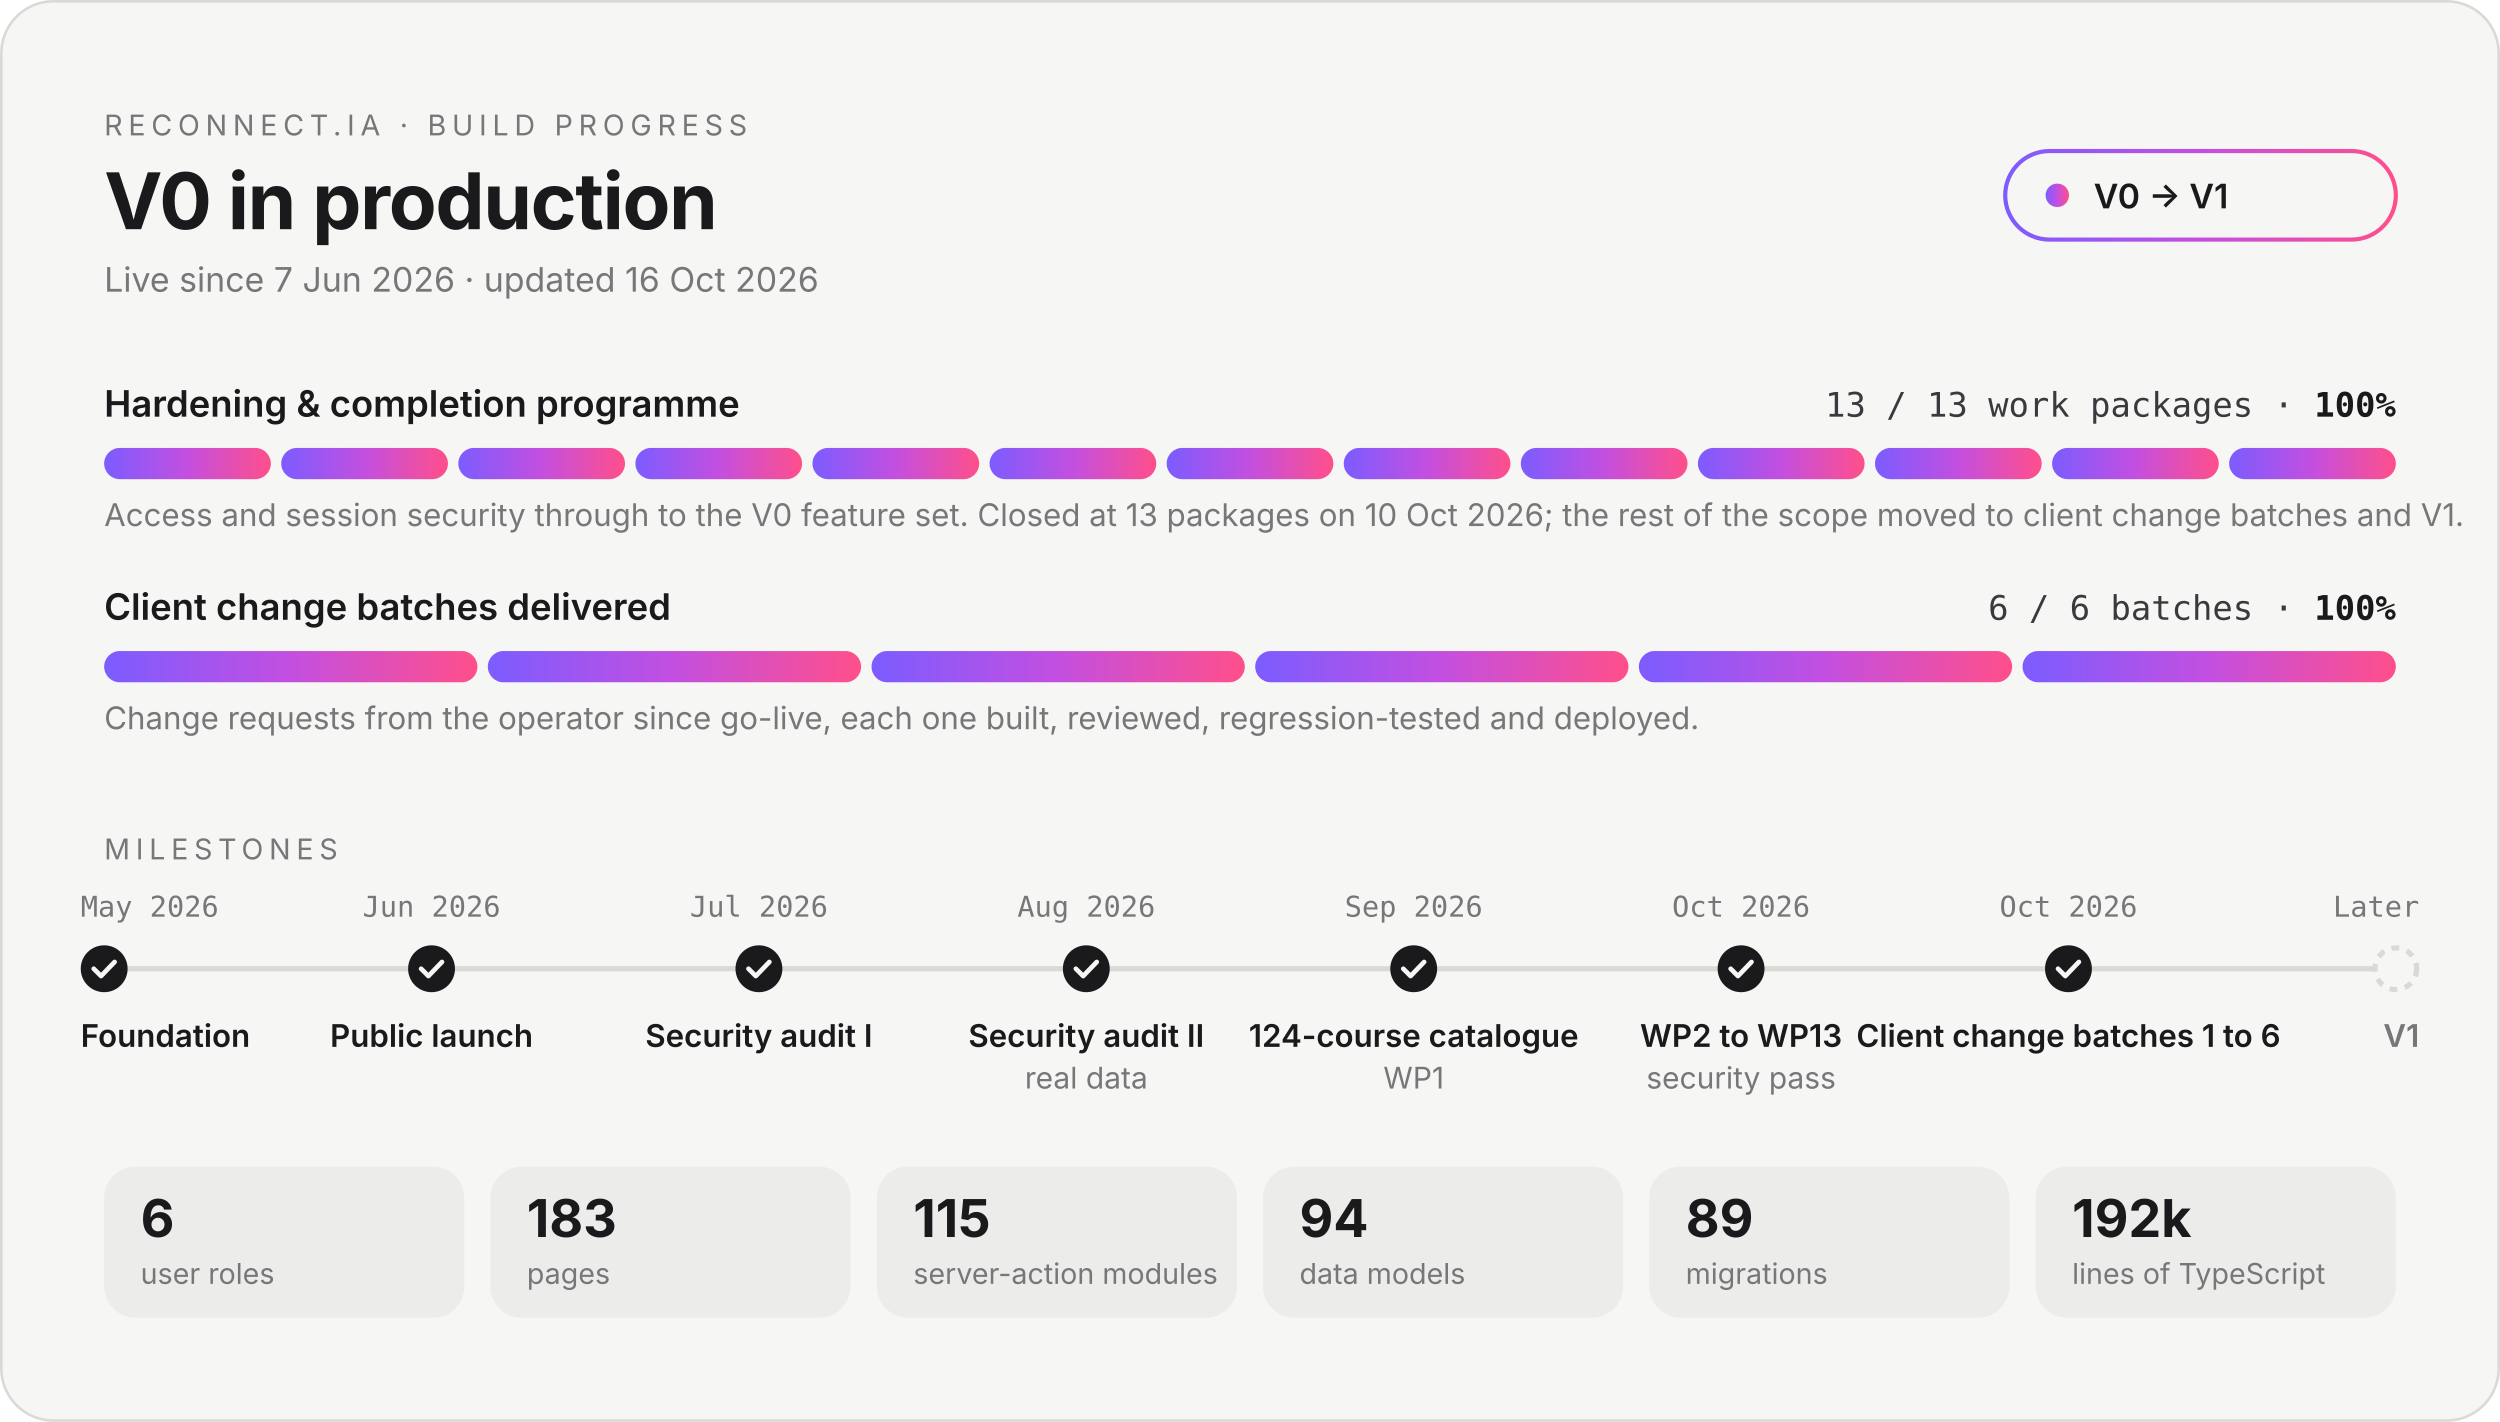
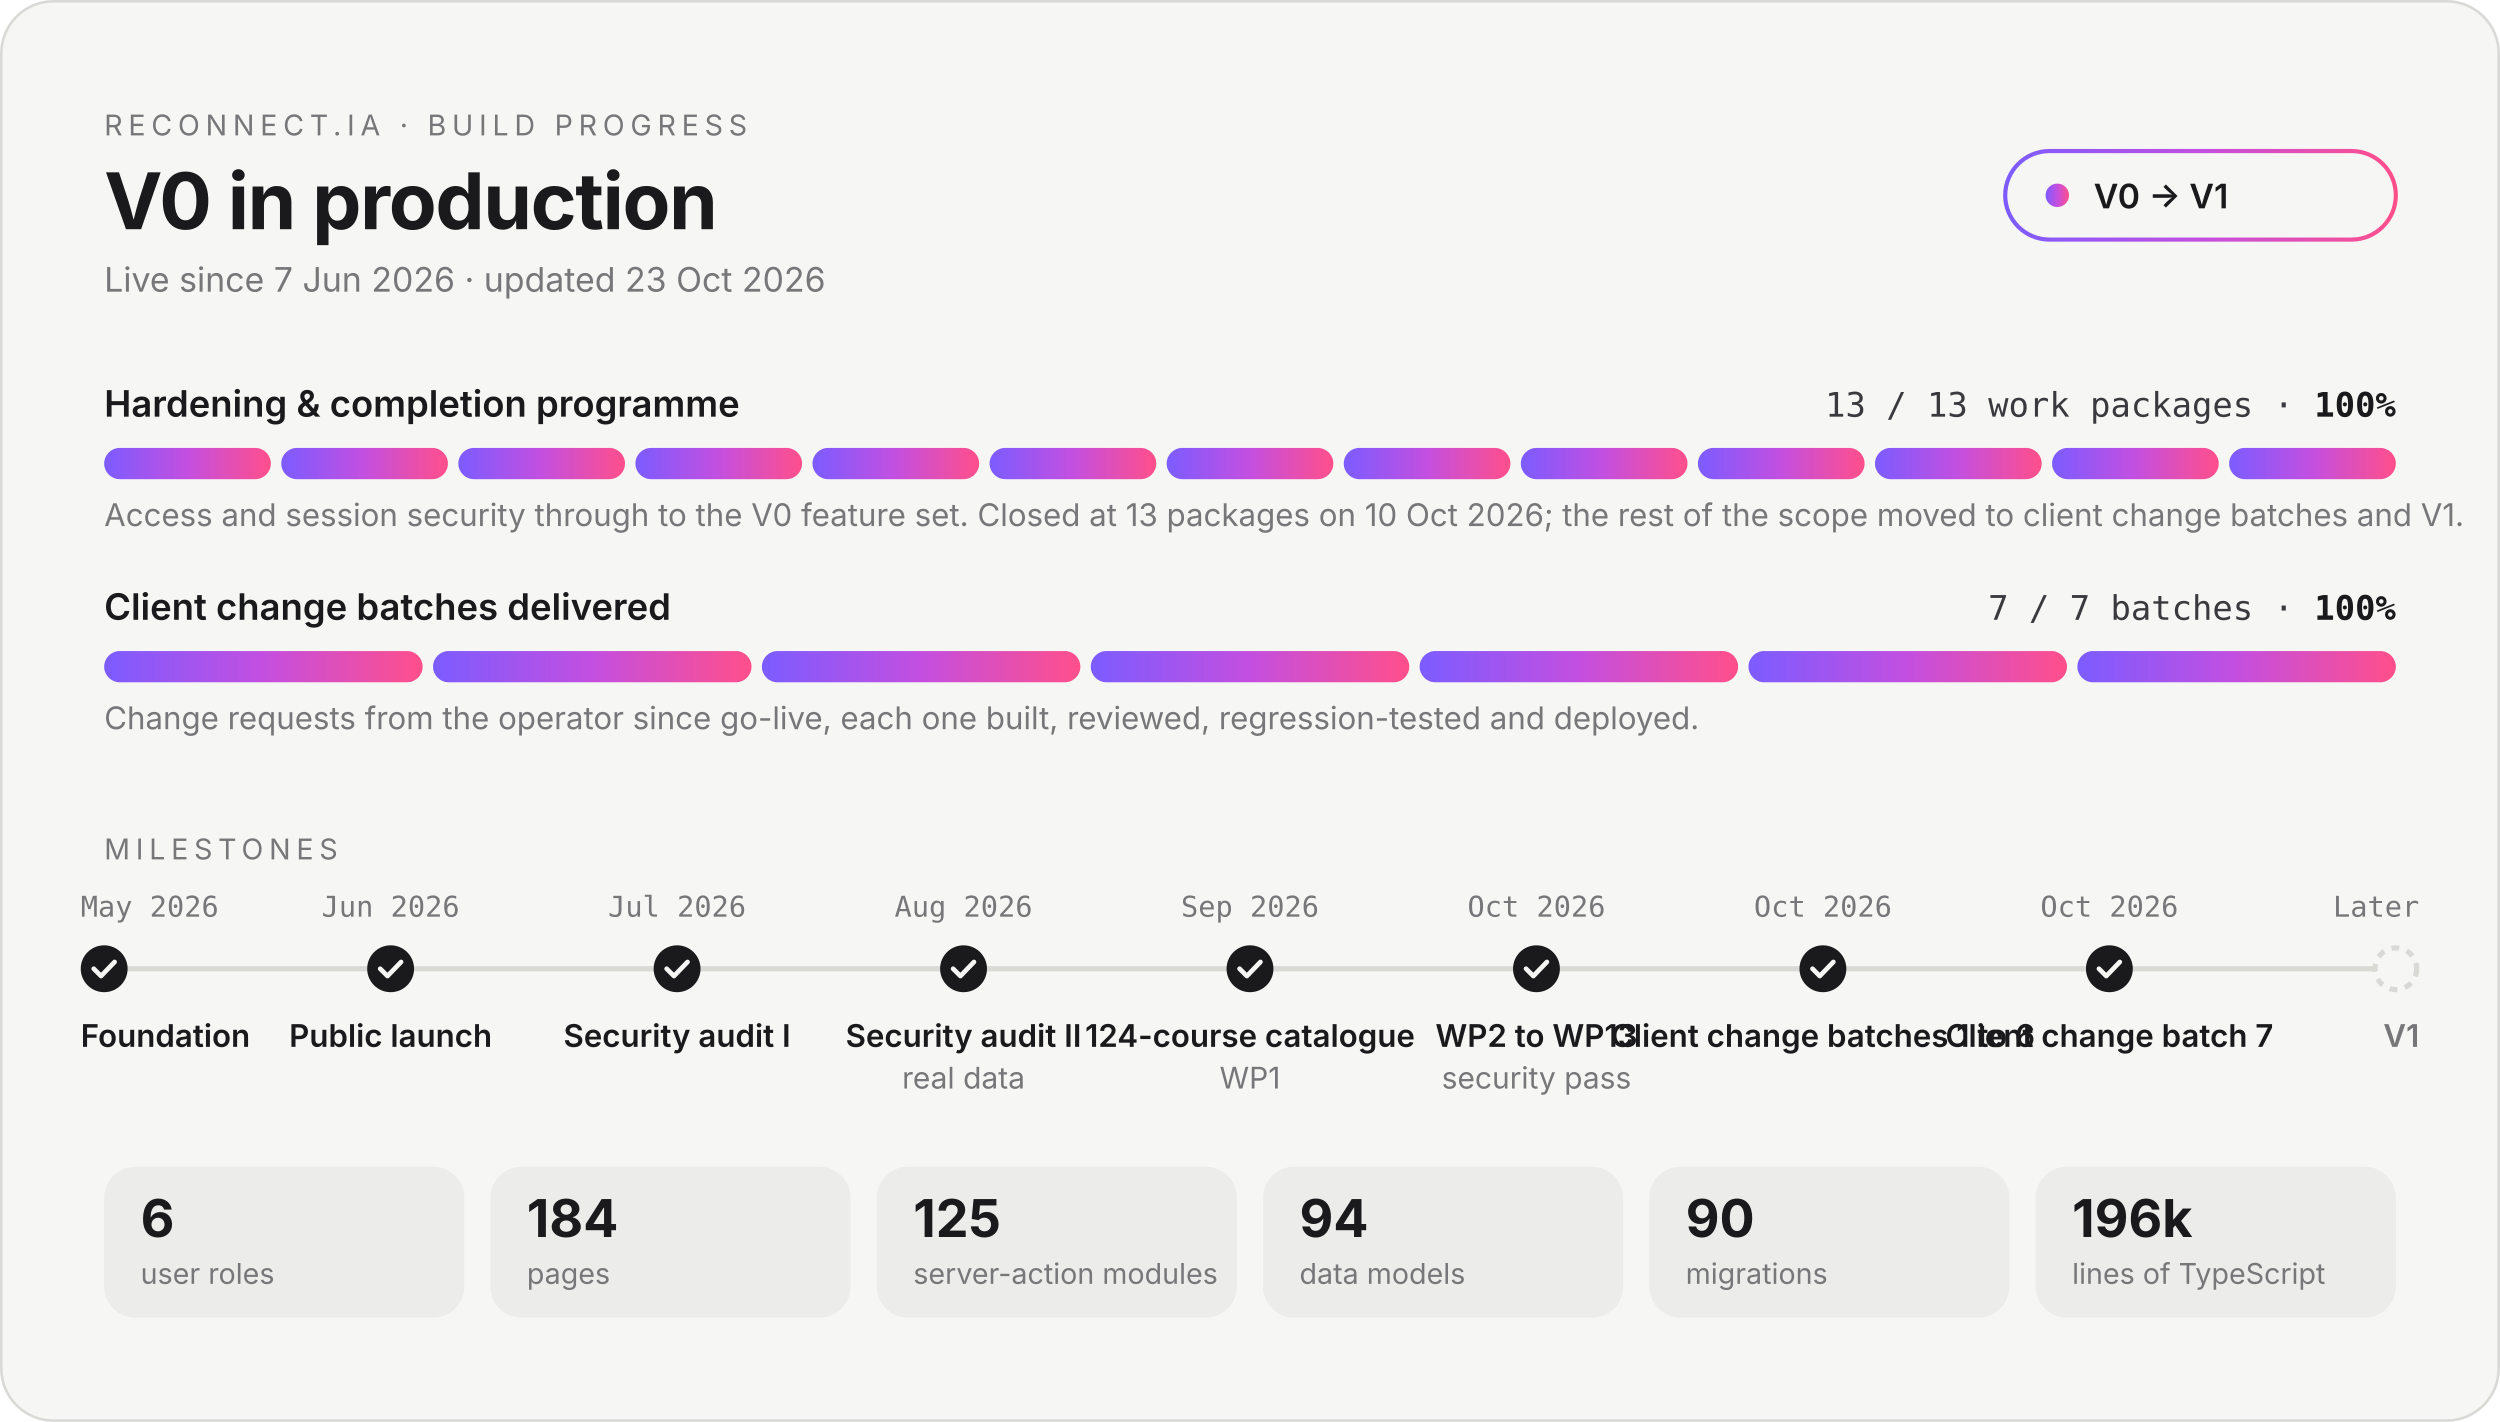
<svg xmlns="http://www.w3.org/2000/svg" width="960" height="546" viewBox="0 0 960 546" role="img" aria-label="Reconnect.iA build progress">
  <defs>
    <linearGradient id="gL" x1="0" x2="1" y1="0" y2="0">
      <stop offset="0" stop-color="#7C5CFF" />
      <stop offset="0.5" stop-color="#C34FE0" />
      <stop offset="1" stop-color="#FF4F8B" />
    </linearGradient>
  </defs>
  <rect x="0.5" y="0.5" width="959" height="545" rx="20" fill="#F6F6F4" stroke="#D9D9D6" />
  <text x="40" y="52" font-family="Inter, -apple-system, 'Segoe UI', Helvetica, Arial, sans-serif" font-size="11" letter-spacing="2.2" fill="#77777A">RECONNECT.IA · BUILD PROGRESS</text>
  <text x="40" y="88" font-family="Inter, -apple-system, 'Segoe UI', Helvetica, Arial, sans-serif" font-size="30" font-weight="700" letter-spacing="-0.5" fill="#1A1A1C">V0 in production</text>
-   <text x="40" y="112" font-family="Inter, -apple-system, 'Segoe UI', Helvetica, Arial, sans-serif" font-size="13" fill="#77777A">Live since 7 Jun 2026 · updated 16 Oct 2026</text>
+   <text x="40" y="112" font-family="Inter, -apple-system, 'Segoe UI', Helvetica, Arial, sans-serif" font-size="13" fill="#77777A">Live since 7 Jun 2026 · updated 23 Oct 2026</text>
  <rect x="770" y="58" width="150" height="34" rx="17" fill="none" stroke="url(#gL)" stroke-width="1.6" />
  <circle cx="790" cy="75" r="4.5" fill="url(#gL)">
    <animate attributeName="opacity" values="1;.35;1" dur="2.4s" repeatCount="indefinite" />
  </circle>
  <text x="804" y="80" font-family="Inter, -apple-system, 'Segoe UI', Helvetica, Arial, sans-serif" font-size="13" font-weight="600" fill="#1A1A1C">V0 → V1</text>
  <text x="40" y="160" font-family="Inter, -apple-system, 'Segoe UI', Helvetica, Arial, sans-serif" font-size="14" font-weight="600" fill="#1A1A1C">Hardening &amp; completion programme</text>
  <text x="920" y="160" text-anchor="end" font-family="'JetBrains Mono', ui-monospace, SFMono-Regular, Consolas, monospace" font-size="13" fill="#3A3A3E">13 / 13 work packages · <tspan font-weight="700" fill="#1A1A1C">100%</tspan>
  </text>
  <rect x="40.00" y="172" width="64.00" height="12" rx="6" fill="url(#gL)" />
  <rect x="108.00" y="172" width="64.00" height="12" rx="6" fill="url(#gL)" />
  <rect x="176.00" y="172" width="64.00" height="12" rx="6" fill="url(#gL)" />
  <rect x="244.00" y="172" width="64.00" height="12" rx="6" fill="url(#gL)" />
  <rect x="312.00" y="172" width="64.00" height="12" rx="6" fill="url(#gL)" />
  <rect x="380.00" y="172" width="64.00" height="12" rx="6" fill="url(#gL)" />
  <rect x="448.00" y="172" width="64.00" height="12" rx="6" fill="url(#gL)" />
  <rect x="516.00" y="172" width="64.00" height="12" rx="6" fill="url(#gL)" />
  <rect x="584.00" y="172" width="64.00" height="12" rx="6" fill="url(#gL)" />
  <rect x="652.00" y="172" width="64.00" height="12" rx="6" fill="url(#gL)" />
  <rect x="720.00" y="172" width="64.00" height="12" rx="6" fill="url(#gL)" />
  <rect x="788.00" y="172" width="64.00" height="12" rx="6" fill="url(#gL)" />
  <rect x="856.00" y="172" width="64.00" height="12" rx="6" fill="url(#gL)" />
  <text x="40" y="202" font-family="Inter, -apple-system, 'Segoe UI', Helvetica, Arial, sans-serif" font-size="12" fill="#77777A">Access and session security through to the V0 feature set. Closed at 13 packages on 10 Oct 2026; the rest of the scope moved to client change batches and V1.</text>
  <text x="40" y="238" font-family="Inter, -apple-system, 'Segoe UI', Helvetica, Arial, sans-serif" font-size="14" font-weight="600" fill="#1A1A1C">Client change batches delivered</text>
-   <text x="920" y="238" text-anchor="end" font-family="'JetBrains Mono', ui-monospace, SFMono-Regular, Consolas, monospace" font-size="13" fill="#3A3A3E">6 / 6 batches · <tspan font-weight="700" fill="#1A1A1C">100%</tspan>
+   <text x="920" y="238" text-anchor="end" font-family="'JetBrains Mono', ui-monospace, SFMono-Regular, Consolas, monospace" font-size="13" fill="#3A3A3E">7 / 7 batches · <tspan font-weight="700" fill="#1A1A1C">100%</tspan>
  </text>
-   <rect x="40.00" y="250" width="143.33" height="12" rx="6" fill="url(#gL)" />
-   <rect x="187.33" y="250" width="143.33" height="12" rx="6" fill="url(#gL)" />
-   <rect x="334.67" y="250" width="143.33" height="12" rx="6" fill="url(#gL)" />
-   <rect x="482.00" y="250" width="143.33" height="12" rx="6" fill="url(#gL)" />
-   <rect x="629.33" y="250" width="143.33" height="12" rx="6" fill="url(#gL)" />
-   <rect x="776.67" y="250" width="143.33" height="12" rx="6" fill="url(#gL)" />
+   <rect x="40.00" y="250" width="122.29" height="12" rx="6" fill="url(#gL)" />
+   <rect x="166.29" y="250" width="122.29" height="12" rx="6" fill="url(#gL)" />
+   <rect x="292.57" y="250" width="122.29" height="12" rx="6" fill="url(#gL)" />
+   <rect x="418.86" y="250" width="122.29" height="12" rx="6" fill="url(#gL)" />
+   <rect x="545.14" y="250" width="122.29" height="12" rx="6" fill="url(#gL)" />
+   <rect x="671.43" y="250" width="122.29" height="12" rx="6" fill="url(#gL)" />
+   <rect x="797.71" y="250" width="122.29" height="12" rx="6" fill="url(#gL)" />
  <text x="40" y="280" font-family="Inter, -apple-system, 'Segoe UI', Helvetica, Arial, sans-serif" font-size="12" fill="#77777A">Change requests from the operator since go-live, each one built, reviewed, regression-tested and deployed.</text>
  <text x="40" y="330" font-family="Inter, -apple-system, 'Segoe UI', Helvetica, Arial, sans-serif" font-size="11" letter-spacing="2.2" fill="#77777A">MILESTONES</text>
  <line x1="40" y1="372" x2="920" y2="372" stroke="#D9D9D6" stroke-width="2" />
-   <line x1="40" y1="372" x2="794.286" y2="372" stroke="url(#gL)" stroke-width="3" />
+   <line x1="40" y1="372" x2="810" y2="372" stroke="url(#gL)" stroke-width="3" />
  <text x="31" y="352" text-anchor="start" font-family="'JetBrains Mono', ui-monospace, SFMono-Regular, Consolas, monospace" font-size="11" fill="#77777A">May 2026</text>
  <circle cx="40" cy="372" r="9" fill="#1A1A1C" />
  <path d="M36 372 l2.8 2.8 l5.2 -5.4" fill="none" stroke="#F6F6F4" stroke-width="1.8" stroke-linecap="round" stroke-linejoin="round" />
  <text x="31" y="402" text-anchor="start" font-family="Inter, -apple-system, 'Segoe UI', Helvetica, Arial, sans-serif" font-size="12" font-weight="600" fill="#1A1A1C">Foundation</text>
-   <text x="165.714" y="352" text-anchor="middle" font-family="'JetBrains Mono', ui-monospace, SFMono-Regular, Consolas, monospace" font-size="11" fill="#77777A">Jun 2026</text>
-   <circle cx="165.714" cy="372" r="9" fill="#1A1A1C" />
-   <path d="M161.714 372 l2.8 2.8 l5.2 -5.4" fill="none" stroke="#F6F6F4" stroke-width="1.8" stroke-linecap="round" stroke-linejoin="round" />
-   <text x="165.714" y="402" text-anchor="middle" font-family="Inter, -apple-system, 'Segoe UI', Helvetica, Arial, sans-serif" font-size="12" font-weight="600" fill="#1A1A1C">Public launch</text>
-   <text x="291.429" y="352" text-anchor="middle" font-family="'JetBrains Mono', ui-monospace, SFMono-Regular, Consolas, monospace" font-size="11" fill="#77777A">Jul 2026</text>
-   <circle cx="291.429" cy="372" r="9" fill="#1A1A1C" />
-   <path d="M287.429 372 l2.8 2.8 l5.2 -5.4" fill="none" stroke="#F6F6F4" stroke-width="1.8" stroke-linecap="round" stroke-linejoin="round" />
-   <text x="291.429" y="402" text-anchor="middle" font-family="Inter, -apple-system, 'Segoe UI', Helvetica, Arial, sans-serif" font-size="12" font-weight="600" fill="#1A1A1C">Security audit I</text>
-   <text x="417.143" y="352" text-anchor="middle" font-family="'JetBrains Mono', ui-monospace, SFMono-Regular, Consolas, monospace" font-size="11" fill="#77777A">Aug 2026</text>
-   <circle cx="417.143" cy="372" r="9" fill="#1A1A1C" />
-   <path d="M413.143 372 l2.8 2.8 l5.2 -5.4" fill="none" stroke="#F6F6F4" stroke-width="1.8" stroke-linecap="round" stroke-linejoin="round" />
-   <text x="417.143" y="402" text-anchor="middle" font-family="Inter, -apple-system, 'Segoe UI', Helvetica, Arial, sans-serif" font-size="12" font-weight="600" fill="#1A1A1C">Security audit II</text>
-   <text x="417.143" y="418" text-anchor="middle" font-family="Inter, -apple-system, 'Segoe UI', Helvetica, Arial, sans-serif" font-size="11.5" fill="#77777A">real data</text>
-   <text x="542.857" y="352" text-anchor="middle" font-family="'JetBrains Mono', ui-monospace, SFMono-Regular, Consolas, monospace" font-size="11" fill="#77777A">Sep 2026</text>
-   <circle cx="542.857" cy="372" r="9" fill="#1A1A1C" />
-   <path d="M538.857 372 l2.8 2.8 l5.2 -5.4" fill="none" stroke="#F6F6F4" stroke-width="1.8" stroke-linecap="round" stroke-linejoin="round" />
-   <text x="542.857" y="402" text-anchor="middle" font-family="Inter, -apple-system, 'Segoe UI', Helvetica, Arial, sans-serif" font-size="12" font-weight="600" fill="#1A1A1C">124-course catalogue</text>
-   <text x="542.857" y="418" text-anchor="middle" font-family="Inter, -apple-system, 'Segoe UI', Helvetica, Arial, sans-serif" font-size="11.5" fill="#77777A">WP1</text>
-   <text x="668.571" y="352" text-anchor="middle" font-family="'JetBrains Mono', ui-monospace, SFMono-Regular, Consolas, monospace" font-size="11" fill="#77777A">Oct 2026</text>
-   <circle cx="668.571" cy="372" r="9" fill="#1A1A1C" />
-   <path d="M664.571 372 l2.8 2.8 l5.2 -5.4" fill="none" stroke="#F6F6F4" stroke-width="1.8" stroke-linecap="round" stroke-linejoin="round" />
-   <text x="668.571" y="402" text-anchor="middle" font-family="Inter, -apple-system, 'Segoe UI', Helvetica, Arial, sans-serif" font-size="12" font-weight="600" fill="#1A1A1C">WP2 to WP13</text>
-   <text x="668.571" y="418" text-anchor="middle" font-family="Inter, -apple-system, 'Segoe UI', Helvetica, Arial, sans-serif" font-size="11.5" fill="#77777A">security pass</text>
-   <text x="794.286" y="352" text-anchor="middle" font-family="'JetBrains Mono', ui-monospace, SFMono-Regular, Consolas, monospace" font-size="11" fill="#77777A">Oct 2026</text>
-   <circle cx="794.286" cy="372" r="9" fill="#1A1A1C" />
-   <path d="M790.286 372 l2.8 2.8 l5.2 -5.4" fill="none" stroke="#F6F6F4" stroke-width="1.8" stroke-linecap="round" stroke-linejoin="round" />
-   <text x="794.286" y="402" text-anchor="middle" font-family="Inter, -apple-system, 'Segoe UI', Helvetica, Arial, sans-serif" font-size="12" font-weight="600" fill="#1A1A1C">Client change batches 1 to 6</text>
+   <text x="150" y="352" text-anchor="middle" font-family="'JetBrains Mono', ui-monospace, SFMono-Regular, Consolas, monospace" font-size="11" fill="#77777A">Jun 2026</text>
+   <circle cx="150" cy="372" r="9" fill="#1A1A1C" />
+   <path d="M146 372 l2.8 2.8 l5.2 -5.4" fill="none" stroke="#F6F6F4" stroke-width="1.8" stroke-linecap="round" stroke-linejoin="round" />
+   <text x="150" y="402" text-anchor="middle" font-family="Inter, -apple-system, 'Segoe UI', Helvetica, Arial, sans-serif" font-size="12" font-weight="600" fill="#1A1A1C">Public launch</text>
+   <text x="260" y="352" text-anchor="middle" font-family="'JetBrains Mono', ui-monospace, SFMono-Regular, Consolas, monospace" font-size="11" fill="#77777A">Jul 2026</text>
+   <circle cx="260" cy="372" r="9" fill="#1A1A1C" />
+   <path d="M256 372 l2.8 2.8 l5.2 -5.4" fill="none" stroke="#F6F6F4" stroke-width="1.8" stroke-linecap="round" stroke-linejoin="round" />
+   <text x="260" y="402" text-anchor="middle" font-family="Inter, -apple-system, 'Segoe UI', Helvetica, Arial, sans-serif" font-size="12" font-weight="600" fill="#1A1A1C">Security audit I</text>
+   <text x="370" y="352" text-anchor="middle" font-family="'JetBrains Mono', ui-monospace, SFMono-Regular, Consolas, monospace" font-size="11" fill="#77777A">Aug 2026</text>
+   <circle cx="370" cy="372" r="9" fill="#1A1A1C" />
+   <path d="M366 372 l2.8 2.8 l5.2 -5.4" fill="none" stroke="#F6F6F4" stroke-width="1.8" stroke-linecap="round" stroke-linejoin="round" />
+   <text x="370" y="402" text-anchor="middle" font-family="Inter, -apple-system, 'Segoe UI', Helvetica, Arial, sans-serif" font-size="12" font-weight="600" fill="#1A1A1C">Security audit II</text>
+   <text x="370" y="418" text-anchor="middle" font-family="Inter, -apple-system, 'Segoe UI', Helvetica, Arial, sans-serif" font-size="11.5" fill="#77777A">real data</text>
+   <text x="480" y="352" text-anchor="middle" font-family="'JetBrains Mono', ui-monospace, SFMono-Regular, Consolas, monospace" font-size="11" fill="#77777A">Sep 2026</text>
+   <circle cx="480" cy="372" r="9" fill="#1A1A1C" />
+   <path d="M476 372 l2.8 2.8 l5.2 -5.4" fill="none" stroke="#F6F6F4" stroke-width="1.8" stroke-linecap="round" stroke-linejoin="round" />
+   <text x="480" y="402" text-anchor="middle" font-family="Inter, -apple-system, 'Segoe UI', Helvetica, Arial, sans-serif" font-size="12" font-weight="600" fill="#1A1A1C">124-course catalogue</text>
+   <text x="480" y="418" text-anchor="middle" font-family="Inter, -apple-system, 'Segoe UI', Helvetica, Arial, sans-serif" font-size="11.5" fill="#77777A">WP1</text>
+   <text x="590" y="352" text-anchor="middle" font-family="'JetBrains Mono', ui-monospace, SFMono-Regular, Consolas, monospace" font-size="11" fill="#77777A">Oct 2026</text>
+   <circle cx="590" cy="372" r="9" fill="#1A1A1C" />
+   <path d="M586 372 l2.8 2.8 l5.2 -5.4" fill="none" stroke="#F6F6F4" stroke-width="1.8" stroke-linecap="round" stroke-linejoin="round" />
+   <text x="590" y="402" text-anchor="middle" font-family="Inter, -apple-system, 'Segoe UI', Helvetica, Arial, sans-serif" font-size="12" font-weight="600" fill="#1A1A1C">WP2 to WP13</text>
+   <text x="590" y="418" text-anchor="middle" font-family="Inter, -apple-system, 'Segoe UI', Helvetica, Arial, sans-serif" font-size="11.5" fill="#77777A">security pass</text>
+   <text x="700" y="352" text-anchor="middle" font-family="'JetBrains Mono', ui-monospace, SFMono-Regular, Consolas, monospace" font-size="11" fill="#77777A">Oct 2026</text>
+   <circle cx="700" cy="372" r="9" fill="#1A1A1C" />
+   <path d="M696 372 l2.8 2.8 l5.2 -5.4" fill="none" stroke="#F6F6F4" stroke-width="1.8" stroke-linecap="round" stroke-linejoin="round" />
+   <text x="700" y="402" text-anchor="middle" font-family="Inter, -apple-system, 'Segoe UI', Helvetica, Arial, sans-serif" font-size="12" font-weight="600" fill="#1A1A1C">Client change batches 1 to 6</text>
+   <text x="810" y="352" text-anchor="middle" font-family="'JetBrains Mono', ui-monospace, SFMono-Regular, Consolas, monospace" font-size="11" fill="#77777A">Oct 2026</text>
+   <circle cx="810" cy="372" r="9" fill="#1A1A1C" />
+   <path d="M806 372 l2.8 2.8 l5.2 -5.4" fill="none" stroke="#F6F6F4" stroke-width="1.8" stroke-linecap="round" stroke-linejoin="round" />
+   <text x="810" y="402" text-anchor="middle" font-family="Inter, -apple-system, 'Segoe UI', Helvetica, Arial, sans-serif" font-size="12" font-weight="600" fill="#1A1A1C">Client change batch 7</text>
  <text x="929" y="352" text-anchor="end" font-family="'JetBrains Mono', ui-monospace, SFMono-Regular, Consolas, monospace" font-size="11" fill="#77777A">Later</text>
  <circle cx="920" cy="372" r="8" fill="#F6F6F4" stroke="#D9D9D6" stroke-width="2" stroke-dasharray="3 3" />
  <text x="929" y="402" text-anchor="end" font-family="Inter, -apple-system, 'Segoe UI', Helvetica, Arial, sans-serif" font-size="12" font-weight="600" fill="#77777A">V1</text>
  <rect x="40.0" y="448" width="138.3" height="58" rx="12" fill="#ECECEA" />
  <text x="54.0" y="475" font-family="Inter, -apple-system, 'Segoe UI', Helvetica, Arial, sans-serif" font-size="20" font-weight="700" fill="#1A1A1C">6</text>
  <text x="54.0" y="493" font-family="Inter, -apple-system, 'Segoe UI', Helvetica, Arial, sans-serif" font-size="11" fill="#77777A">user roles</text>
  <rect x="188.3" y="448" width="138.3" height="58" rx="12" fill="#ECECEA" />
-   <text x="202.3" y="475" font-family="Inter, -apple-system, 'Segoe UI', Helvetica, Arial, sans-serif" font-size="20" font-weight="700" fill="#1A1A1C">183</text>
+   <text x="202.3" y="475" font-family="Inter, -apple-system, 'Segoe UI', Helvetica, Arial, sans-serif" font-size="20" font-weight="700" fill="#1A1A1C">184</text>
  <text x="202.3" y="493" font-family="Inter, -apple-system, 'Segoe UI', Helvetica, Arial, sans-serif" font-size="11" fill="#77777A">pages</text>
  <rect x="336.7" y="448" width="138.3" height="58" rx="12" fill="#ECECEA" />
-   <text x="350.7" y="475" font-family="Inter, -apple-system, 'Segoe UI', Helvetica, Arial, sans-serif" font-size="20" font-weight="700" fill="#1A1A1C">115</text>
+   <text x="350.7" y="475" font-family="Inter, -apple-system, 'Segoe UI', Helvetica, Arial, sans-serif" font-size="20" font-weight="700" fill="#1A1A1C">125</text>
  <text x="350.7" y="493" font-family="Inter, -apple-system, 'Segoe UI', Helvetica, Arial, sans-serif" font-size="11" fill="#77777A">server-action modules</text>
  <rect x="485.0" y="448" width="138.3" height="58" rx="12" fill="#ECECEA" />
  <text x="499.0" y="475" font-family="Inter, -apple-system, 'Segoe UI', Helvetica, Arial, sans-serif" font-size="20" font-weight="700" fill="#1A1A1C">94</text>
  <text x="499.0" y="493" font-family="Inter, -apple-system, 'Segoe UI', Helvetica, Arial, sans-serif" font-size="11" fill="#77777A">data models</text>
  <rect x="633.3" y="448" width="138.3" height="58" rx="12" fill="#ECECEA" />
-   <text x="647.3" y="475" font-family="Inter, -apple-system, 'Segoe UI', Helvetica, Arial, sans-serif" font-size="20" font-weight="700" fill="#1A1A1C">89</text>
+   <text x="647.3" y="475" font-family="Inter, -apple-system, 'Segoe UI', Helvetica, Arial, sans-serif" font-size="20" font-weight="700" fill="#1A1A1C">90</text>
  <text x="647.3" y="493" font-family="Inter, -apple-system, 'Segoe UI', Helvetica, Arial, sans-serif" font-size="11" fill="#77777A">migrations</text>
  <rect x="781.7" y="448" width="138.3" height="58" rx="12" fill="#ECECEA" />
-   <text x="795.7" y="475" font-family="Inter, -apple-system, 'Segoe UI', Helvetica, Arial, sans-serif" font-size="20" font-weight="700" fill="#1A1A1C">192k</text>
+   <text x="795.7" y="475" font-family="Inter, -apple-system, 'Segoe UI', Helvetica, Arial, sans-serif" font-size="20" font-weight="700" fill="#1A1A1C">196k</text>
  <text x="795.7" y="493" font-family="Inter, -apple-system, 'Segoe UI', Helvetica, Arial, sans-serif" font-size="11" fill="#77777A">lines of TypeScript</text>
</svg>
